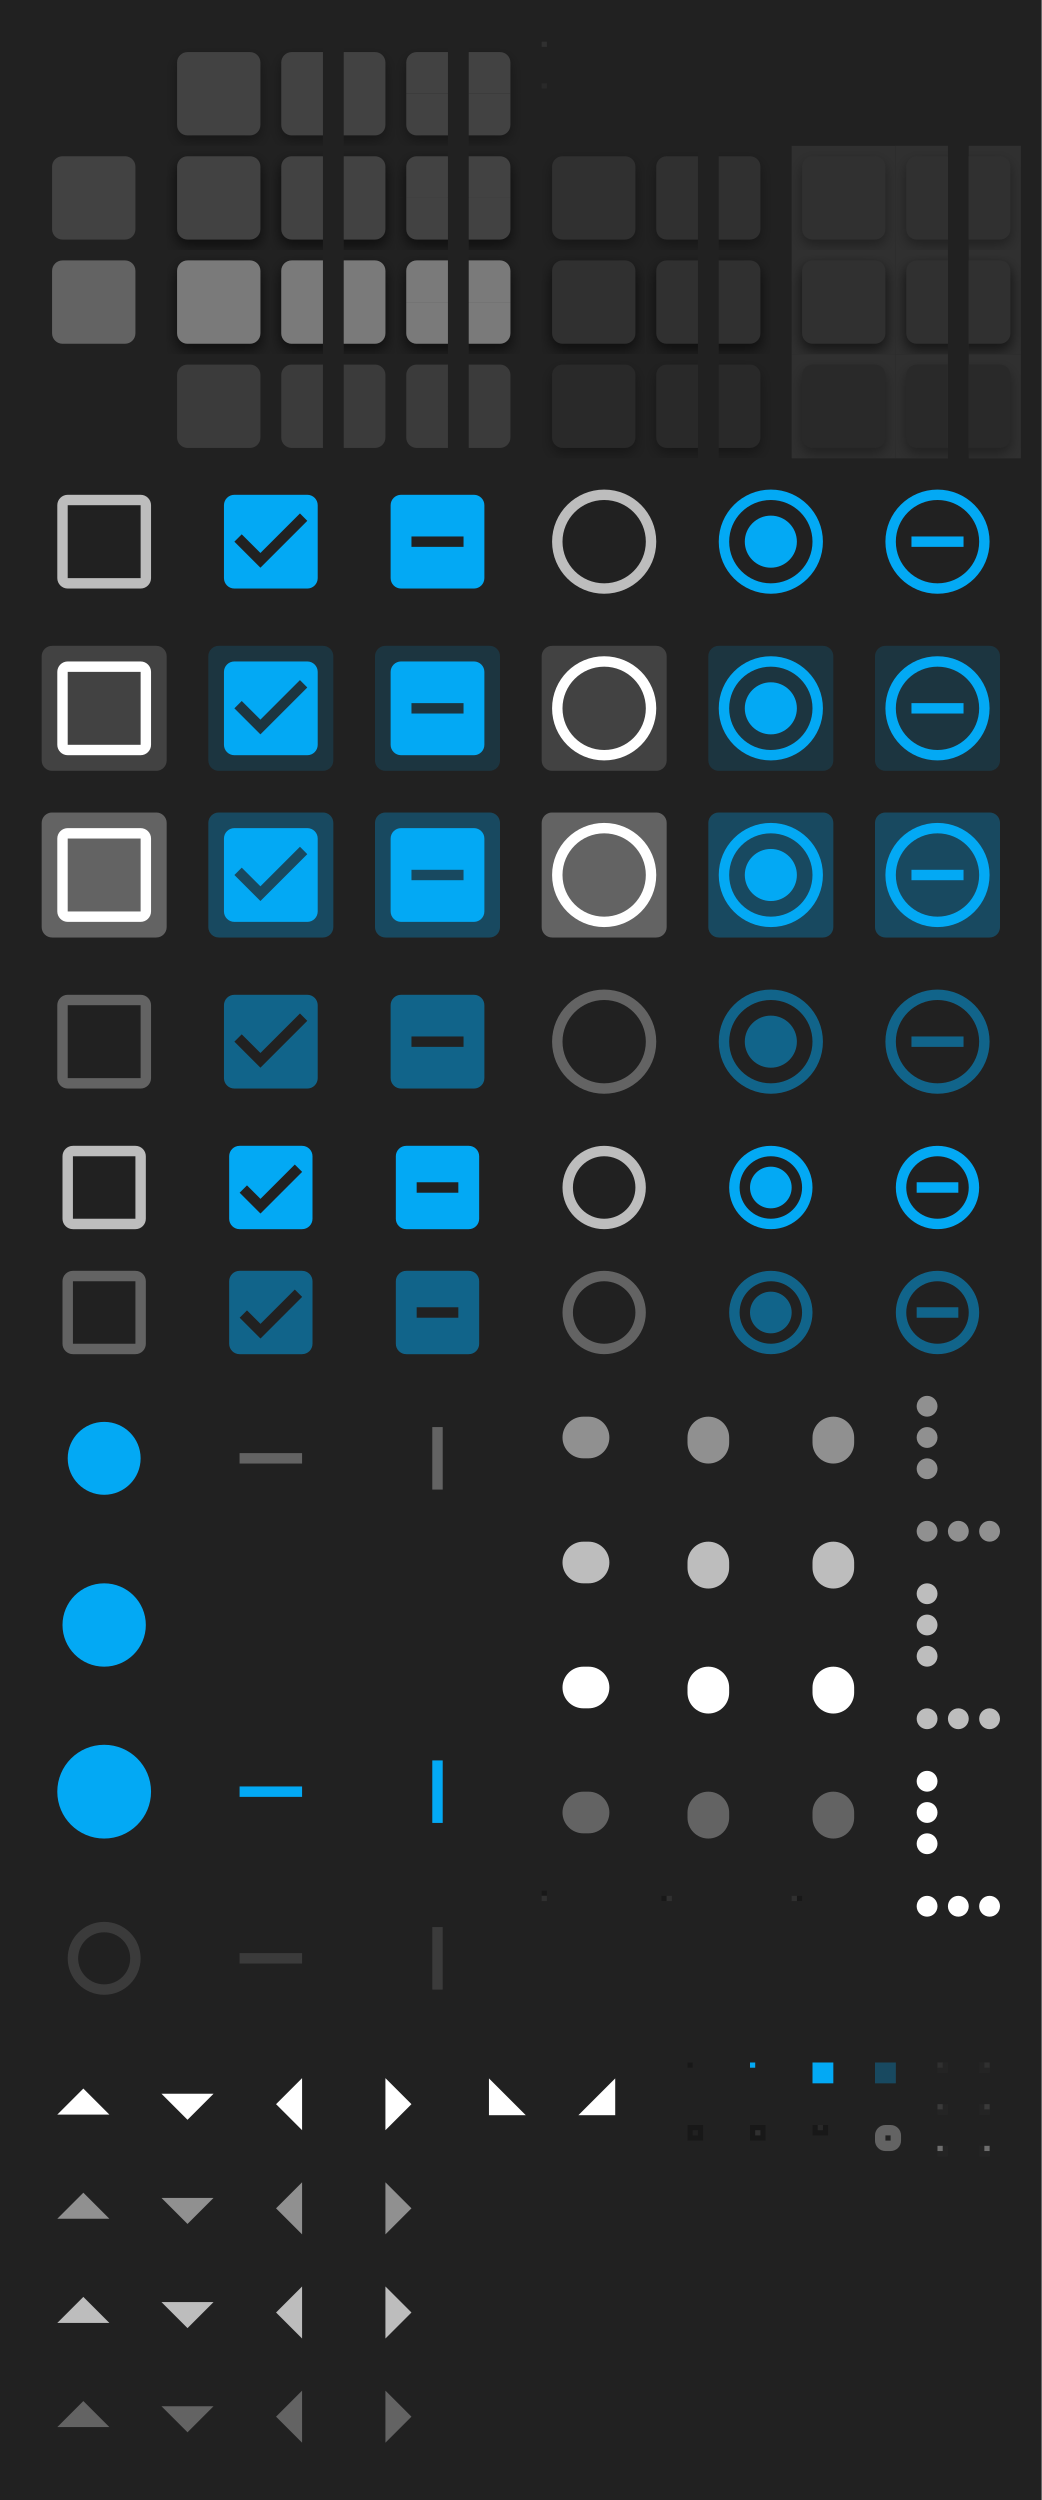
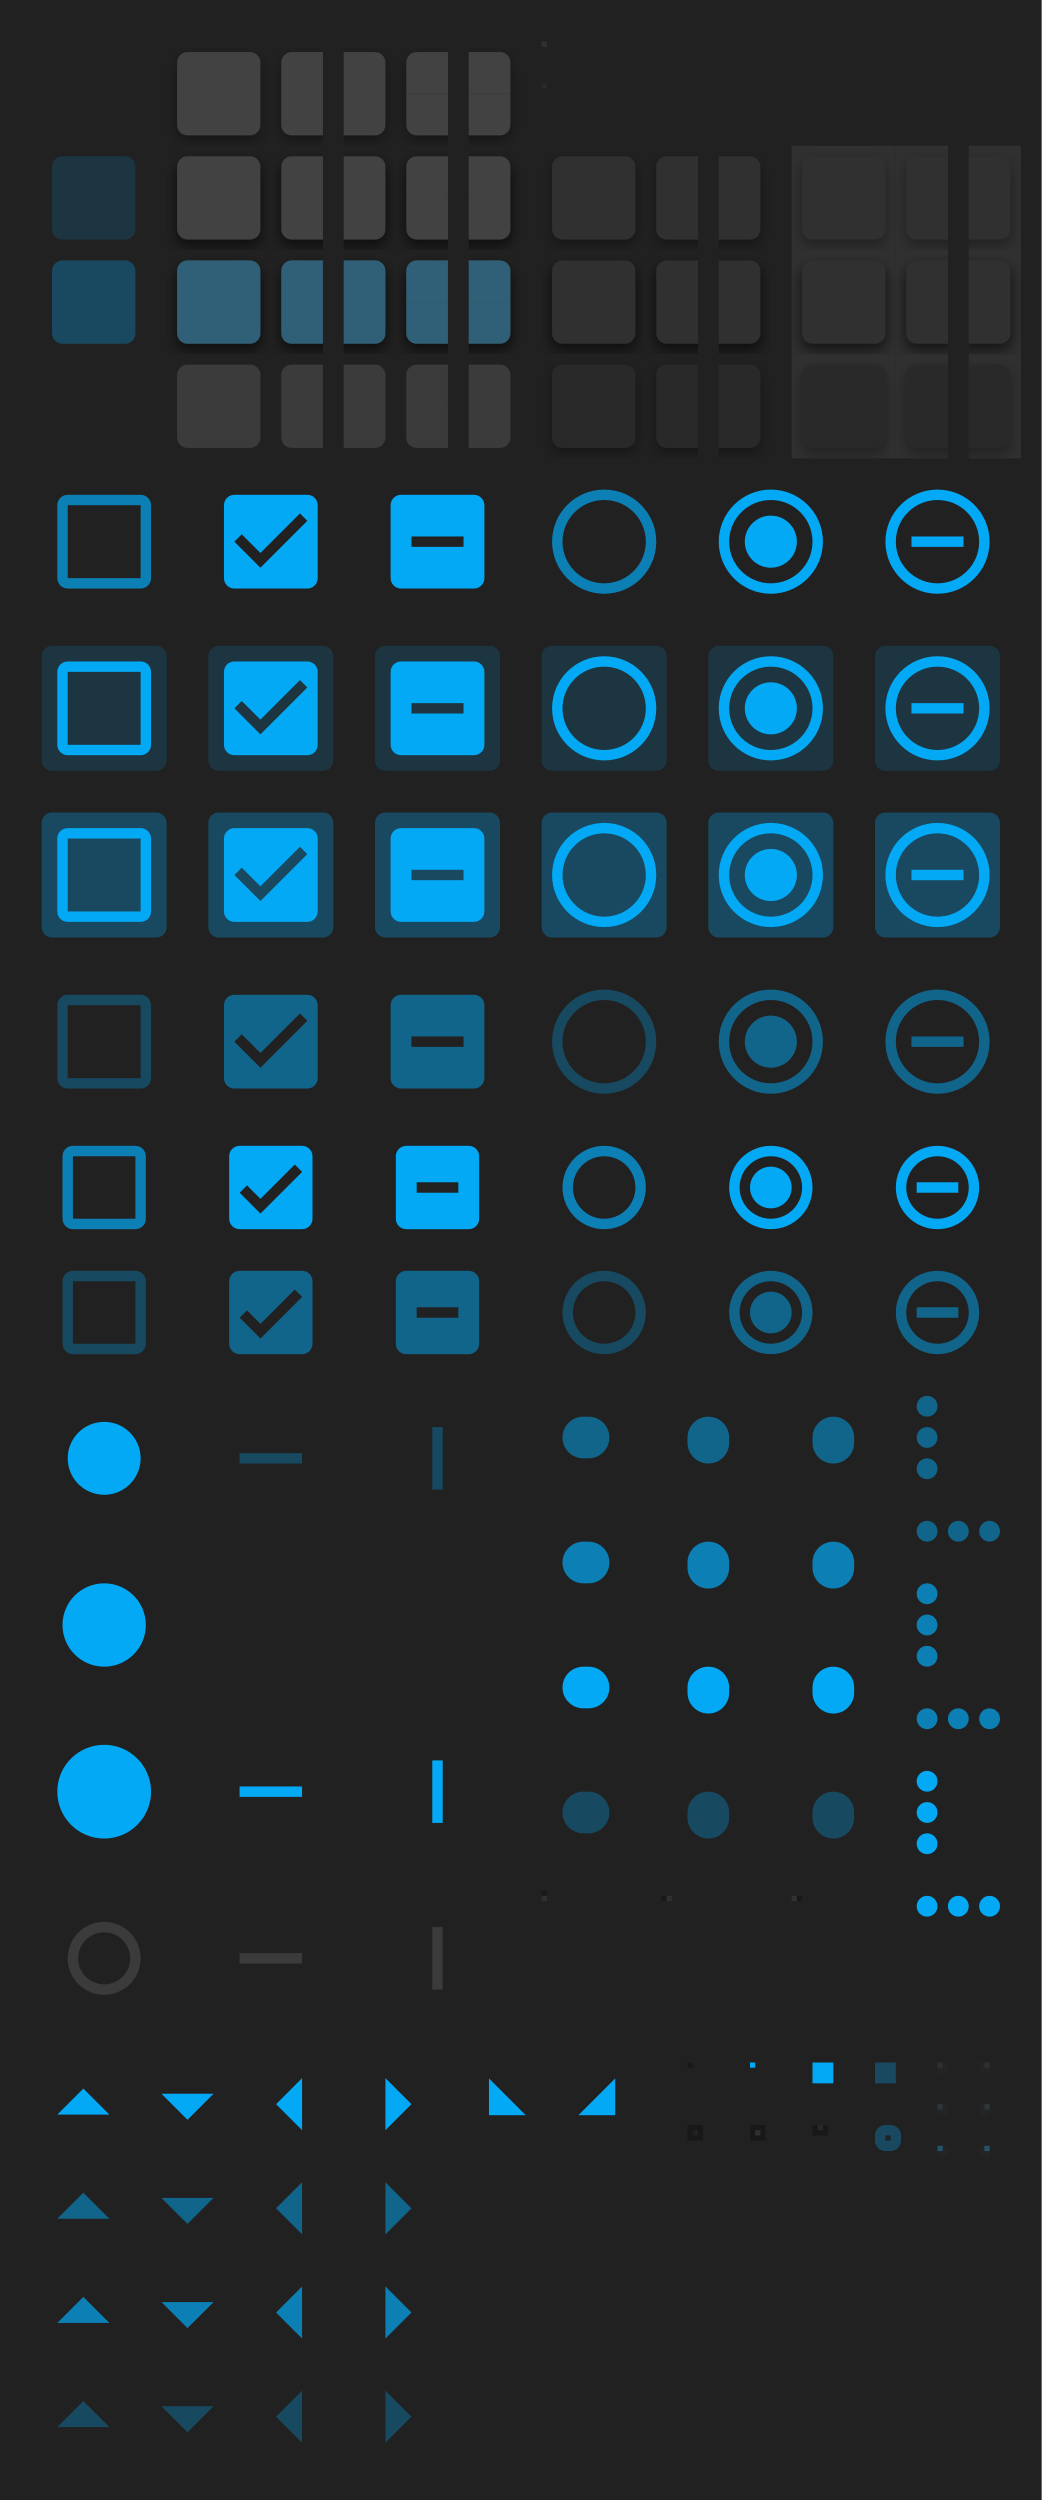
<svg xmlns="http://www.w3.org/2000/svg" xmlns:xlink="http://www.w3.org/1999/xlink" width="200" height="480" viewBox="0 0 200 480">
  <rect width="200" height="480" fill="url(#color-bg)" />
  <defs>
    <linearGradient id="color-fg">
-       <stop stop-color="#FFFFFF" />
+       <stop stop-color="#03A9F4" />
    </linearGradient>
    <linearGradient id="color-fg-disabled">
-       <stop stop-color="#FFFFFF" stop-opacity="0.5" />
+       <stop stop-color="#03A9F4" stop-opacity="0.5" />
    </linearGradient>
    <linearGradient id="color-fg-secondary">
-       <stop stop-color="#FFFFFF" stop-opacity="0.7" />
+       <stop stop-color="#03A9F4" stop-opacity="0.7" />
    </linearGradient>
    <linearGradient id="color-fg-secondary-disabled">
-       <stop stop-color="#FFFFFF" stop-opacity="0.3" />
+       <stop stop-color="#03A9F4" stop-opacity="0.3" />
    </linearGradient>
    <linearGradient id="color-divider">
      <stop stop-color="#FFFFFF" stop-opacity="0.12" />
    </linearGradient>
    <linearGradient id="color-primary">
      <stop stop-color="#03A9F4" />
    </linearGradient>
    <linearGradient id="color-accent">
      <stop stop-color="#03A9F4" />
    </linearGradient>
    <linearGradient id="color-accent-insensitive">
      <stop stop-color="#03A9F4" stop-opacity="0.5" />
    </linearGradient>
    <linearGradient id="color-bg">
      <stop stop-color="#212121" />
    </linearGradient>
    <linearGradient id="color-bg-lighter">
      <stop stop-color="#424242" />
    </linearGradient>
    <linearGradient id="color-base">
      <stop stop-color="#303030" />
    </linearGradient>
    <linearGradient id="color-base-alt">
      <stop stop-color="#292929" />
    </linearGradient>
    <linearGradient id="color-border">
      <stop stop-color="#000000" stop-opacity="0.26" />
    </linearGradient>
    <filter id="1" color-interpolation-filters="sRGB" x="0" y="0" width="1" height="1">
      <feFlood flood-color="#000000" flood-opacity="0.12" result="flood" />
      <feComposite operator="in" in="flood" in2="SourceGraphic" result="composite1" />
      <feGaussianBlur stdDeviation="1.5" in="composite1" result="blur" />
      <feOffset dx="0" dy="1" result="offset" />
      <feComposite in="SourceGraphic" in2="offset" result="fbSourceGraphic" />
      <feFlood flood-color="#000000" flood-opacity="0.24" result="flood" />
      <feComposite operator="in" in="flood" in2="fbSourceGraphic" result="composite1" />
      <feGaussianBlur stdDeviation="1" in="composite1" result="blur" />
      <feOffset dx="0" dy="1" result="offset" />
      <feComposite in="fbSourceGraphic" in2="offset" result="composite2" />
    </filter>
    <rect id="1x1" width="1" height="1" />
    <rect id="2x2" width="2" height="2" />
    <rect id="4x4" width="4" height="4" />
    <rect id="16x16" width="16" height="16" opacity="0" />
    <rect id="17x17" width="17" height="17" opacity="0" />
    <rect id="24x24" width="24" height="24" opacity="0" />
    <clipPath id="left">
      <rect width="10" height="20" />
    </clipPath>
    <clipPath id="right">
      <rect width="10" height="20" x="10" />
    </clipPath>
    <clipPath id="left-top">
      <rect width="10" height="10" />
    </clipPath>
    <clipPath id="left-bottom">
      <rect width="10" height="10" y="10" />
    </clipPath>
    <clipPath id="right-top">
      <rect width="10" height="10" x="10" />
    </clipPath>
    <clipPath id="right-bottom">
      <rect width="10" height="10" x="10" y="10" />
    </clipPath>
    <g id="base-box">
      <rect width="20" height="20" opacity="0" />
      <rect x="2" y="2" width="16" height="16" rx="2" ry="2" />
    </g>
    <use xlink:href="#base-box" id="base-flat-button" fill="url(#color-fg)" opacity="0" />
    <use xlink:href="#base-box" id="base-flat-button-hover" fill="url(#color-fg)" opacity="0.15" />
    <use xlink:href="#base-box" id="base-flat-button-active" fill="url(#color-fg)" opacity="0.3" />
    <use xlink:href="#base-box" id="base-flat-button-insensitive" fill="url(#color-fg)" opacity="0" />
    <use xlink:href="#base-box" id="base-button" fill="url(#color-bg-lighter)" filter="url(#1)" />
    <use xlink:href="#base-button" id="base-button-hover" filter="url(#1)" />
    <g id="base-button-active">
      <use xlink:href="#base-button-hover" />
      <use xlink:href="#base-flat-button-active" />
    </g>
    <use xlink:href="#base-box" id="base-button-insensitive" fill="url(#color-divider)" />
    <use xlink:href="#1x1" id="base-entry-background" fill="url(#color-base)" />
    <use xlink:href="#1x1" id="base-entry-background-insensitive" fill="url(#color-base-alt)" />
    <use xlink:href="#base-box" id="base-entry-box" fill="url(#color-base)" filter="url(#1)" />
    <use xlink:href="#base-entry-box" id="base-entry-box-active" filter="url(#1)" />
    <use xlink:href="#base-box" id="base-entry-box-insensitive" fill="url(#color-base-alt)" filter="url(#1)" />
    <rect id="background-fill" width="20" height="20" />
    <g id="base-entry">
      <use xlink:href="#background-fill" />
      <use xlink:href="#base-entry-box" />
    </g>
    <g id="base-entry-active">
      <use xlink:href="#background-fill" />
      <use xlink:href="#base-entry-box-active" />
    </g>
    <g id="base-entry-insensitive">
      <use xlink:href="#background-fill" />
      <use xlink:href="#base-entry-box-insensitive" />
    </g>
    <use clip-path="url(#left)" xlink:href="#base-button" id="base-combo-rtl-button" />
    <use clip-path="url(#left)" xlink:href="#base-button-hover" id="base-combo-rtl-button-hover" />
    <use clip-path="url(#left)" xlink:href="#base-button-active" id="base-combo-rtl-button-active" />
    <use clip-path="url(#left)" xlink:href="#base-button-insensitive" id="base-combo-rtl-button-insensitive" />
    <use clip-path="url(#right)" xlink:href="#base-button" id="base-combo-ltr-button" />
    <use clip-path="url(#right)" xlink:href="#base-button-hover" id="base-combo-ltr-button-hover" />
    <use clip-path="url(#right)" xlink:href="#base-button-active" id="base-combo-ltr-button-active" />
    <use clip-path="url(#right)" xlink:href="#base-button-insensitive" id="base-combo-ltr-button-insensitive" />
    <use clip-path="url(#left-top)" xlink:href="#base-button" id="base-spin-rtl-up" />
    <use clip-path="url(#left-top)" xlink:href="#base-button-hover" id="base-spin-rtl-up-hover" />
    <use clip-path="url(#left-top)" xlink:href="#base-button-active" id="base-spin-rtl-up-active" />
    <use clip-path="url(#left-top)" xlink:href="#base-button-insensitive" id="base-spin-rtl-up-insensitive" />
    <use clip-path="url(#left-bottom)" xlink:href="#base-button" id="base-spin-rtl-down" />
    <use clip-path="url(#left-bottom)" xlink:href="#base-button-hover" id="base-spin-rtl-down-hover" />
    <use clip-path="url(#left-bottom)" xlink:href="#base-button-active" id="base-spin-rtl-down-active" />
    <use clip-path="url(#left-bottom)" xlink:href="#base-button-insensitive" id="base-spin-rtl-down-insensitive" />
    <use clip-path="url(#right-top)" xlink:href="#base-button" id="base-spin-ltr-up" />
    <use clip-path="url(#right-top)" xlink:href="#base-button-hover" id="base-spin-ltr-up-hover" />
    <use clip-path="url(#right-top)" xlink:href="#base-button-active" id="base-spin-ltr-up-active" />
    <use clip-path="url(#right-top)" xlink:href="#base-button-insensitive" id="base-spin-ltr-up-insensitive" />
    <use clip-path="url(#right-bottom)" xlink:href="#base-button" id="base-spin-ltr-down" />
    <use clip-path="url(#right-bottom)" xlink:href="#base-button-hover" id="base-spin-ltr-down-hover" />
    <use clip-path="url(#right-bottom)" xlink:href="#base-button-active" id="base-spin-ltr-down-active" />
    <use clip-path="url(#right-bottom)" xlink:href="#base-button-insensitive" id="base-spin-ltr-down-insensitive" />
    <use clip-path="url(#left)" xlink:href="#base-entry" id="base-combo-ltr-entry" />
    <use clip-path="url(#left)" xlink:href="#base-entry-active" id="base-combo-ltr-entry-active" />
    <use clip-path="url(#left)" xlink:href="#base-entry-insensitive" id="base-combo-ltr-entry-insensitive" />
    <use clip-path="url(#right)" xlink:href="#base-entry" id="base-combo-rtl-entry" />
    <use clip-path="url(#right)" xlink:href="#base-entry-active" id="base-combo-rtl-entry-active" />
    <use clip-path="url(#right)" xlink:href="#base-entry-insensitive" id="base-combo-rtl-entry-insensitive" />
    <path id="checkbox-unchecked-path" d="M19 5v14H5V5h14m0-2H5c-1.1 0-2 .9-2 2v14c0 1.1.9 2 2 2h14c1.1 0 2-.9 2-2V5c0-1.1-.9-2-2-2z" />
    <path id="checkbox-checked-path" d="M19 3H5c-1.11 0-2 .9-2 2v14c0 1.1.89 2 2 2h14c1.11 0 2-.9 2-2V5c0-1.1-.89-2-2-2zm-9 14l-5-5 1.41-1.41L10 14.17l7.59-7.59L19 8l-9 9z" />
    <path id="checkbox-mixed-path" d="M19 3H5c-1.1 0-2 .9-2 2v14c0 1.1.9 2 2 2h14c1.1 0 2-.9 2-2V5c0-1.1-.9-2-2-2zm-2 10H7v-2h10v2z" />
    <path id="radio-unchecked-path" d="M12 2C6.48 2 2 6.48 2 12s4.48 10 10 10 10-4.48 10-10S17.52 2 12 2zm0 18c-4.42 0-8-3.58-8-8s3.58-8 8-8 8 3.58 8 8-3.58 8-8 8z" />
    <path id="radio-checked-path" d="M12 7c-2.76 0-5 2.24-5 5s2.24 5 5 5 5-2.24 5-5-2.24-5-5-5zm0-5C6.48 2 2 6.48 2 12s4.48 10 10 10 10-4.48 10-10S17.52 2 12 2zm0 18c-4.42 0-8-3.58-8-8s3.58-8 8-8 8 3.58 8 8-3.58 8-8 8z" />
    <path id="radio-mixed-path" d="m12 2c-5.52 0-10 4.48-10 10s4.48 10 10 10 10-4.48 10-10-4.48-10-10-10zm0 2c4.42 0 8 3.58 8 8s-3.58 8-8 8-8-3.58-8-8 3.58-8 8-8zm-5 7v2h10v-2h-10z" />
    <path id="menu-checkbox-unchecked-path" d="m2 0a2 2 0 0 0 -2 2v12a2 2 0 0 0 2 2h12a2 2 0 0 0 2 -2v-12a2 2 0 0 0 -2 -2h-12zm0 2h12v12h-12v-12z" />
    <path id="menu-checkbox-checked-path" d="m2 0a2 2 0 0 0 -2 2v12a2 2 0 0 0 2 2h12a2 2 0 0 0 2 -2v-12a2 2 0 0 0 -2 -2h-12zm10.6 3.59l1.41 1.41-8 8-4-4 1.41-1.41 2.59 2.59 6.59-6.59z" />
    <path id="menu-checkbox-mixed-path" d="m2 0a2 2 0 0 0 -2 2v12a2 2 0 0 0 2 2h12a2 2 0 0 0 2 -2v-12a2 2 0 0 0 -2 -2h-12zm2 7h8v2h-8v-2z" />
    <path id="menu-radio-unchecked-path" d="m8 0a8 8 0 0 0 -8 8 8 8 0 0 0 8 8 8 8 0 0 0 8 -8 8 8 0 0 0 -8 -8zm0 2a6 6 0 0 1 6 6 6 6 0 0 1 -6 6 6 6 0 0 1 -6 -6 6 6 0 0 1 6 -6z" />
    <path id="menu-radio-checked-path" d="m8 0a8 8 0 0 0 -8 8 8 8 0 0 0 8 8 8 8 0 0 0 8 -8 8 8 0 0 0 -8 -8zm0 2a6 6 0 0 1 6 6 6 6 0 0 1 -6 6 6 6 0 0 1 -6 -6 6 6 0 0 1 6 -6zm0 2a4 4 0 0 0 -4 4 4 4 0 0 0 4 4 4 4 0 0 0 4 -4 4 4 0 0 0 -4 -4z" />
    <path id="menu-radio-mixed-path" d="m8 0a8 8 0 0 0 -8 8 8 8 0 0 0 8 8 8 8 0 0 0 8 -8 8 8 0 0 0 -8 -8zm0 2a6 6 0 0 1 6 6 6 6 0 0 1 -6 6 6 6 0 0 1 -6 -6 6 6 0 0 1 6 -6zm-4 5v2h8v-2h-8z" />
    <rect id="button-fill" width="24" height="24" rx="2" ry="2" />
    <g id="base-checkbox-unchecked">
      <use xlink:href="#button-fill" opacity="0" />
      <use xlink:href="#checkbox-unchecked-path" />
    </g>
    <g id="base-checkbox-unchecked-hover">
      <use xlink:href="#button-fill" opacity="0.15" />
      <use xlink:href="#checkbox-unchecked-path" />
    </g>
    <g id="base-checkbox-unchecked-active">
      <use xlink:href="#button-fill" opacity="0.3" />
      <use xlink:href="#checkbox-unchecked-path" />
    </g>
    <g id="base-checkbox-checked">
      <use xlink:href="#button-fill" opacity="0" />
      <use xlink:href="#checkbox-checked-path" />
    </g>
    <g id="base-checkbox-checked-hover">
      <use xlink:href="#button-fill" opacity="0.15" />
      <use xlink:href="#checkbox-checked-path" />
    </g>
    <g id="base-checkbox-checked-active">
      <use xlink:href="#button-fill" opacity="0.3" />
      <use xlink:href="#checkbox-checked-path" />
    </g>
    <g id="base-checkbox-mixed">
      <use xlink:href="#button-fill" opacity="0" />
      <use xlink:href="#checkbox-mixed-path" />
    </g>
    <g id="base-checkbox-mixed-hover">
      <use xlink:href="#button-fill" opacity="0.15" />
      <use xlink:href="#checkbox-mixed-path" />
    </g>
    <g id="base-checkbox-mixed-active">
      <use xlink:href="#button-fill" opacity="0.3" />
      <use xlink:href="#checkbox-mixed-path" />
    </g>
    <g id="base-radio-unchecked">
      <use xlink:href="#button-fill" opacity="0" />
      <use xlink:href="#radio-unchecked-path" />
    </g>
    <g id="base-radio-unchecked-hover">
      <use xlink:href="#button-fill" opacity="0.15" />
      <use xlink:href="#radio-unchecked-path" />
    </g>
    <g id="base-radio-unchecked-active">
      <use xlink:href="#button-fill" opacity="0.3" />
      <use xlink:href="#radio-unchecked-path" />
    </g>
    <g id="base-radio-checked">
      <use xlink:href="#button-fill" opacity="0" />
      <use xlink:href="#radio-checked-path" />
    </g>
    <g id="base-radio-checked-hover">
      <use xlink:href="#button-fill" opacity="0.15" />
      <use xlink:href="#radio-checked-path" />
    </g>
    <g id="base-radio-checked-active">
      <use xlink:href="#button-fill" opacity="0.3" />
      <use xlink:href="#radio-checked-path" />
    </g>
    <g id="base-radio-mixed">
      <use xlink:href="#button-fill" opacity="0" />
      <use xlink:href="#radio-mixed-path" />
    </g>
    <g id="base-radio-mixed-hover">
      <use xlink:href="#button-fill" opacity="0.15" />
      <use xlink:href="#radio-mixed-path" />
    </g>
    <g id="base-radio-mixed-active">
      <use xlink:href="#button-fill" opacity="0.3" />
      <use xlink:href="#radio-mixed-path" />
    </g>
    <g id="base-menu-checkbox-unchecked">
      <use xlink:href="#16x16" />
      <use xlink:href="#menu-checkbox-unchecked-path" />
    </g>
    <g id="base-menu-checkbox-checked">
      <use xlink:href="#16x16" />
      <use xlink:href="#menu-checkbox-checked-path" />
    </g>
    <g id="base-menu-checkbox-mixed">
      <use xlink:href="#16x16" />
      <use xlink:href="#menu-checkbox-mixed-path" />
    </g>
    <g id="base-menu-radio-unchecked">
      <use xlink:href="#16x16" />
      <use xlink:href="#menu-radio-unchecked-path" />
    </g>
    <g id="base-menu-radio-checked">
      <use xlink:href="#16x16" />
      <use xlink:href="#menu-radio-checked-path" />
    </g>
    <g id="base-menu-radio-mixed">
      <use xlink:href="#16x16" />
      <use xlink:href="#menu-radio-mixed-path" />
    </g>
    <g id="base-scale-slider">
      <use xlink:href="#24x24" />
      <circle cx="12" cy="12" r="7" fill="url(#color-accent)" />
    </g>
    <g id="base-scale-slider-hover">
      <use xlink:href="#24x24" />
      <circle cx="12" cy="12" r="8" fill="url(#color-accent)" />
    </g>
    <g id="base-scale-slider-active">
      <use xlink:href="#24x24" />
      <circle cx="12" cy="12" r="9" fill="url(#color-accent)" />
    </g>
    <g id="base-scale-slider-insensitive">
      <use xlink:href="#24x24" />
      <circle cx="12" cy="12" r="7" fill="url(#color-bg)" />
      <circle cx="12" cy="12" r="6" fill="none" stroke="url(#color-divider)" stroke-width="2" />
    </g>
    <g id="base-scale-horz-trough">
      <use xlink:href="#24x24" />
      <rect width="12" height="2" x="6" y="11" />
    </g>
    <g id="base-scale-vert-trough">
      <use xlink:href="#24x24" />
      <rect width="2" height="12" x="11" y="6" />
    </g>
    <g id="base-scrollbar-horz-slider">
      <use xlink:href="#17x17" y="-1" />
      <rect width="9" height="8" x="4" y="4" ry="4" />
    </g>
    <g id="base-scrollbar-horz-trough">
      <use xlink:href="#base-border" y="-1" />
      <use xlink:href="#base-entry-background" />
    </g>
    <use xlink:href="#base-scrollbar-horz-slider" id="base-scrollbar-vert-ltr-slider" transform="rotate(-90 8.5 8.5)" />
    <use xlink:href="#base-scrollbar-horz-trough" id="base-scrollbar-vert-ltr-trough" transform="rotate(-90 0.5 0.5)" />
    <use xlink:href="#base-scrollbar-horz-slider" id="base-scrollbar-vert-rtl-slider" transform="rotate(90 8 8)" />
    <use xlink:href="#base-scrollbar-horz-trough" id="base-scrollbar-vert-rtl-trough" transform="rotate(90 0.5 0.5)" />
    <g id="base-handle-horz">
      <circle cx="2" cy="2" r="2" />
      <circle cx="8" cy="2" r="2" />
      <circle cx="14" cy="2" r="2" />
    </g>
    <use xlink:href="#base-handle-horz" id="base-handle-vert" transform="rotate(90 2 2)" />
    <path id="pan-path" d="M 13,6 8,11 3,6 Z" />
    <g id="base-pan-down">
      <use xlink:href="#16x16" />
      <use xlink:href="#pan-path" />
    </g>
    <g id="base-pan-up">
      <use xlink:href="#16x16" />
      <use xlink:href="#pan-path" transform="rotate(180 8 8)" />
    </g>
    <g id="base-pan-left">
      <use xlink:href="#16x16" />
      <use xlink:href="#pan-path" transform="rotate(90 8 8)" />
    </g>
    <g id="base-pan-right">
      <use xlink:href="#16x16" />
      <use xlink:href="#pan-path" transform="rotate(-90 8 8)" />
    </g>
    <g id="base-pan-left-semi">
      <use xlink:href="#16x16" />
      <use xlink:href="#pan-path" transform="rotate(45 8 8)" />
    </g>
    <g id="base-pan-right-semi">
      <use xlink:href="#16x16" />
      <use xlink:href="#pan-path" transform="rotate(-45 8 8)" />
    </g>
    <use xlink:href="#1x1" id="base-border" fill="url(#color-border)" />
    <use xlink:href="#1x1" id="base-tab" fill="url(#color-primary)" />
    <use xlink:href="#4x4" id="base-progressbar-progress" fill="url(#color-primary)" />
    <g id="base-progressbar-trough">
      <use xlink:href="#4x4" fill="url(#color-bg)" />
      <use xlink:href="#base-progressbar-progress" opacity="0.3" />
    </g>
    <rect id="base-frame" x="0.5" y="0.5" width="2" height="2" fill="none" stroke="url(#color-border)" stroke-width="1" />
    <g id="base-frame-notebook">
      <rect width="3" height="3" fill="url(#color-border)" />
      <use xlink:href="#1x1" x="1" y="1" fill="url(#color-base)" />
    </g>
    <g id="base-frame-inline">
      <rect width="3" height="2" fill="url(#color-border)" />
      <use xlink:href="#1x1" x="1" fill="url(#color-base-alt)" />
    </g>
    <rect id="base-focus" x="1" y="1" width="3" height="3" rx="1" ry="1" fill="none" stroke="url(#color-fg)" stroke-width="2" opacity="0.3" />
    <g id="base-treeview-ltr-button">
      <use xlink:href="#2x2" fill="url(#color-base)" />
      <use xlink:href="#2x2" fill="url(#color-border)" />
      <use xlink:href="#1x1" fill="url(#color-base)" />
    </g>
    <g id="base-treeview-ltr-button-hover">
      <use xlink:href="#base-treeview-ltr-button" />
      <use xlink:href="#1x1" fill="url(#color-fg)" opacity="0.05" />
    </g>
    <g id="base-treeview-ltr-button-active">
      <use xlink:href="#base-treeview-ltr-button" />
      <use xlink:href="#1x1" fill="url(#color-fg)" opacity="0.3" />
    </g>
    <use xlink:href="#base-treeview-ltr-button" id="base-treeview-rtl-button" transform="scale(-1 1)" />
    <use xlink:href="#base-treeview-ltr-button-hover" id="base-treeview-rtl-button-hover" transform="scale(-1 1)" />
    <use xlink:href="#base-treeview-ltr-button-active" id="base-treeview-rtl-button-active" transform="scale(-1 1)" />
  </defs>
  <use x="8" y="8" xlink:href="#base-flat-button" id="flat-button" />
  <use x="8" y="28" xlink:href="#base-flat-button-hover" id="flat-button-hover" />
  <use x="8" y="48" xlink:href="#base-flat-button-active" id="flat-button-active" />
  <use x="8" y="68" xlink:href="#base-flat-button-insensitive" id="flat-button-insensitive" />
  <use x="32" y="8" xlink:href="#base-button" id="button" />
  <use x="32" y="28" xlink:href="#base-button-hover" id="button-hover" />
  <use x="32" y="48" xlink:href="#base-button-active" id="button-active" />
  <use x="32" y="68" xlink:href="#base-button-insensitive" id="button-insensitive" />
  <use x="52" y="8" xlink:href="#base-combo-rtl-button" id="combo-rtl-button" />
  <use x="52" y="28" xlink:href="#base-combo-rtl-button-hover" id="combo-rtl-button-hover" />
  <use x="52" y="48" xlink:href="#base-combo-rtl-button-active" id="combo-rtl-button-active" />
  <use x="52" y="68" xlink:href="#base-combo-rtl-button-insensitive" id="combo-rtl-button-insensitive" />
  <use x="56" y="8" xlink:href="#base-combo-ltr-button" id="combo-ltr-button" />
  <use x="56" y="28" xlink:href="#base-combo-ltr-button-hover" id="combo-ltr-button-hover" />
  <use x="56" y="48" xlink:href="#base-combo-ltr-button-active" id="combo-ltr-button-active" />
  <use x="56" y="68" xlink:href="#base-combo-ltr-button-insensitive" id="combo-ltr-button-insensitive" />
  <use x="76" y="8" xlink:href="#base-spin-rtl-up" id="spin-rtl-up" />
  <use x="76" y="28" xlink:href="#base-spin-rtl-up-hover" id="spin-rtl-up-hover" />
  <use x="76" y="48" xlink:href="#base-spin-rtl-up-active" id="spin-rtl-up-active" />
  <use x="76" y="68" xlink:href="#base-spin-rtl-up-insensitive" id="spin-rtl-up-insensitive" />
  <use x="76" y="8" xlink:href="#base-spin-rtl-down" id="spin-rtl-down" />
  <use x="76" y="28" xlink:href="#base-spin-rtl-down-hover" id="spin-rtl-down-hover" />
  <use x="76" y="48" xlink:href="#base-spin-rtl-down-active" id="spin-rtl-down-active" />
  <use x="76" y="68" xlink:href="#base-spin-rtl-down-insensitive" id="spin-rtl-down-insensitive" />
  <use x="80" y="8" xlink:href="#base-spin-ltr-up" id="spin-ltr-up" />
  <use x="80" y="28" xlink:href="#base-spin-ltr-up-hover" id="spin-ltr-up-hover" />
  <use x="80" y="48" xlink:href="#base-spin-ltr-up-active" id="spin-ltr-up-active" />
  <use x="80" y="68" xlink:href="#base-spin-ltr-up-insensitive" id="spin-ltr-up-insensitive" />
  <use x="80" y="8" xlink:href="#base-spin-ltr-down" id="spin-ltr-down" />
  <use x="80" y="28" xlink:href="#base-spin-ltr-down-hover" id="spin-ltr-down-hover" />
  <use x="80" y="48" xlink:href="#base-spin-ltr-down-active" id="spin-ltr-down-active" />
  <use x="80" y="68" xlink:href="#base-spin-ltr-down-insensitive" id="spin-ltr-down-insensitive" />
  <use x="104" y="8" xlink:href="#base-entry-background" id="entry-background" />
  <use x="104" y="16" xlink:href="#base-entry-background-insensitive" id="entry-background-insensitive" />
  <use x="104" y="28" xlink:href="#base-entry" fill="url(#color-bg)" id="entry" />
  <use x="104" y="48" xlink:href="#base-entry-active" fill="url(#color-bg)" id="entry-active" />
  <use x="104" y="68" xlink:href="#base-entry-insensitive" fill="url(#color-bg)" id="entry-insensitive" />
  <use x="124" y="28" xlink:href="#base-combo-ltr-entry" fill="url(#color-bg)" id="combo-ltr-entry" />
  <use x="124" y="48" xlink:href="#base-combo-ltr-entry-active" fill="url(#color-bg)" id="combo-ltr-entry-active" />
  <use x="124" y="68" xlink:href="#base-combo-ltr-entry-insensitive" fill="url(#color-bg)" id="combo-ltr-entry-insensitive" />
  <use x="128" y="28" xlink:href="#base-combo-rtl-entry" fill="url(#color-bg)" id="combo-rtl-entry" />
  <use x="128" y="48" xlink:href="#base-combo-rtl-entry-active" fill="url(#color-bg)" id="combo-rtl-entry-active" />
  <use x="128" y="68" xlink:href="#base-combo-rtl-entry-insensitive" fill="url(#color-bg)" id="combo-rtl-entry-insensitive" />
  <use x="152" y="28" xlink:href="#base-entry" fill="url(#color-base)" id="notebook-entry" />
  <use x="152" y="48" xlink:href="#base-entry-active" fill="url(#color-base)" id="notebook-entry-active" />
  <use x="152" y="68" xlink:href="#base-entry-insensitive" fill="url(#color-base)" id="notebook-entry-insensitive" />
  <use x="172" y="28" xlink:href="#base-combo-ltr-entry" fill="url(#color-base)" id="notebook-combo-ltr-entry" />
  <use x="172" y="48" xlink:href="#base-combo-ltr-entry-active" fill="url(#color-base)" id="notebook-combo-ltr-entry-active" />
  <use x="172" y="68" xlink:href="#base-combo-ltr-entry-insensitive" fill="url(#color-base)" id="notebook-combo-ltr-entry-insensitive" />
  <use x="176" y="28" xlink:href="#base-combo-rtl-entry" fill="url(#color-base)" id="notebook-combo-rtl-entry" />
  <use x="176" y="48" xlink:href="#base-combo-rtl-entry-active" fill="url(#color-base)" id="notebook-combo-rtl-entry-active" />
  <use x="176" y="68" xlink:href="#base-combo-rtl-entry-insensitive" fill="url(#color-base)" id="notebook-combo-rtl-entry-insensitive" />
  <use x="8" y="92" xlink:href="#base-checkbox-unchecked" fill="url(#color-fg-secondary)" id="checkbox-unchecked" />
  <use x="8" y="124" xlink:href="#base-checkbox-unchecked-hover" fill="url(#color-fg)" id="checkbox-unchecked-hover" />
  <use x="8" y="156" xlink:href="#base-checkbox-unchecked-active" fill="url(#color-fg)" id="checkbox-unchecked-active" />
  <use x="8" y="188" xlink:href="#base-checkbox-unchecked" fill="url(#color-fg-secondary-disabled)" id="checkbox-unchecked-insensitive" />
  <use x="40" y="92" xlink:href="#base-checkbox-checked" fill="url(#color-accent)" id="checkbox-checked" />
  <use x="40" y="124" xlink:href="#base-checkbox-checked-hover" fill="url(#color-accent)" id="checkbox-checked-hover" />
  <use x="40" y="156" xlink:href="#base-checkbox-checked-active" fill="url(#color-accent)" id="checkbox-checked-active" />
  <use x="40" y="188" xlink:href="#base-checkbox-checked" fill="url(#color-accent-insensitive)" id="checkbox-checked-insensitive" />
  <use x="72" y="92" xlink:href="#base-checkbox-mixed" fill="url(#color-accent)" id="checkbox-mixed" />
  <use x="72" y="124" xlink:href="#base-checkbox-mixed-hover" fill="url(#color-accent)" id="checkbox-mixed-hover" />
  <use x="72" y="156" xlink:href="#base-checkbox-mixed-active" fill="url(#color-accent)" id="checkbox-mixed-active" />
  <use x="72" y="188" xlink:href="#base-checkbox-mixed" fill="url(#color-accent-insensitive)" id="checkbox-mixed-insensitive" />
  <use x="104" y="92" xlink:href="#base-radio-unchecked" fill="url(#color-fg-secondary)" id="radio-unchecked" />
  <use x="104" y="124" xlink:href="#base-radio-unchecked-hover" fill="url(#color-fg)" id="radio-unchecked-hover" />
  <use x="104" y="156" xlink:href="#base-radio-unchecked-active" fill="url(#color-fg)" id="radio-unchecked-active" />
  <use x="104" y="188" xlink:href="#base-radio-unchecked" fill="url(#color-fg-secondary-disabled)" id="radio-unchecked-insensitive" />
  <use x="136" y="92" xlink:href="#base-radio-checked" fill="url(#color-accent)" id="radio-checked" />
  <use x="136" y="124" xlink:href="#base-radio-checked-hover" fill="url(#color-accent)" id="radio-checked-hover" />
  <use x="136" y="156" xlink:href="#base-radio-checked-active" fill="url(#color-accent)" id="radio-checked-active" />
  <use x="136" y="188" xlink:href="#base-radio-checked" fill="url(#color-accent-insensitive)" id="radio-checked-insensitive" />
  <use x="168" y="92" xlink:href="#base-radio-mixed" fill="url(#color-accent)" id="radio-mixed" />
  <use x="168" y="124" xlink:href="#base-radio-mixed-hover" fill="url(#color-accent)" id="radio-mixed-hover" />
  <use x="168" y="156" xlink:href="#base-radio-mixed-active" fill="url(#color-accent)" id="radio-mixed-active" />
  <use x="168" y="188" xlink:href="#base-radio-mixed" fill="url(#color-accent-insensitive)" id="radio-mixed-insensitive" />
  <use x="12" y="220" xlink:href="#base-menu-checkbox-unchecked" fill="url(#color-fg-secondary)" id="menu-checkbox-unchecked" />
  <use x="12" y="244" xlink:href="#base-menu-checkbox-unchecked" fill="url(#color-fg-secondary-disabled)" id="menu-checkbox-unchecked-insensitive" />
  <use x="44" y="220" xlink:href="#base-menu-checkbox-checked" fill="url(#color-accent)" id="menu-checkbox-checked" />
  <use x="44" y="244" xlink:href="#base-menu-checkbox-checked" fill="url(#color-accent-insensitive)" id="menu-checkbox-checked-insensitive" />
  <use x="76" y="220" xlink:href="#base-menu-checkbox-mixed" fill="url(#color-accent)" id="menu-checkbox-mixed" />
  <use x="76" y="244" xlink:href="#base-menu-checkbox-mixed" fill="url(#color-accent-insensitive)" id="menu-checkbox-mixed-insensitive" />
  <use x="108" y="220" xlink:href="#base-menu-radio-unchecked" fill="url(#color-fg-secondary)" id="menu-radio-unchecked" />
  <use x="108" y="244" xlink:href="#base-menu-radio-unchecked" fill="url(#color-fg-secondary-disabled)" id="menu-radio-unchecked-insensitive" />
  <use x="140" y="220" xlink:href="#base-menu-radio-checked" fill="url(#color-accent)" id="menu-radio-checked" />
  <use x="140" y="244" xlink:href="#base-menu-radio-checked" fill="url(#color-accent-insensitive)" id="menu-radio-checked-insensitive" />
  <use x="172" y="220" xlink:href="#base-menu-radio-mixed" fill="url(#color-accent)" id="menu-radio-mixed" />
  <use x="172" y="244" xlink:href="#base-menu-radio-mixed" fill="url(#color-accent-insensitive)" id="menu-radio-mixed-insensitive" />
  <use x="8" y="268" xlink:href="#base-scale-slider" id="scale-slider" />
  <use x="8" y="300" xlink:href="#base-scale-slider-hover" id="scale-slider-hover" />
  <use x="8" y="332" xlink:href="#base-scale-slider-active" id="scale-slider-active" />
  <use x="8" y="364" xlink:href="#base-scale-slider-insensitive" id="scale-slider-insensitive" />
  <use x="40" y="268" xlink:href="#base-scale-horz-trough" fill="url(#color-fg-secondary-disabled)" id="scale-horz-trough" />
  <use x="40" y="332" xlink:href="#base-scale-horz-trough" fill="url(#color-accent)" id="scale-horz-trough-active" />
  <use x="40" y="364" xlink:href="#base-scale-horz-trough" fill="url(#color-divider)" id="scale-horz-trough-insensitive" />
  <use x="72" y="268" xlink:href="#base-scale-vert-trough" fill="url(#color-fg-secondary-disabled)" id="scale-vert-trough" />
  <use x="72" y="332" xlink:href="#base-scale-vert-trough" fill="url(#color-accent)" id="scale-vert-trough-active" />
  <use x="72" y="364" xlink:href="#base-scale-vert-trough" fill="url(#color-divider)" id="scale-vert-trough-insensitive" />
  <use x="104" y="268" xlink:href="#base-scrollbar-horz-slider" fill="url(#color-fg-disabled)" id="scrollbar-horz-slider" />
  <use x="104" y="292" xlink:href="#base-scrollbar-horz-slider" fill="url(#color-fg-secondary)" id="scrollbar-horz-slider-hover" />
  <use x="104" y="316" xlink:href="#base-scrollbar-horz-slider" fill="url(#color-fg)" id="scrollbar-horz-slider-active" />
  <use x="104" y="340" xlink:href="#base-scrollbar-horz-slider" fill="url(#color-fg-secondary-disabled)" id="scrollbar-horz-slider-insensitive" />
  <use x="104" y="364" xlink:href="#base-scrollbar-horz-trough" id="scrollbar-horz-trough" />
  <use x="128" y="268" xlink:href="#base-scrollbar-vert-ltr-slider" fill="url(#color-fg-disabled)" id="scrollbar-vert-ltr-slider" />
  <use x="128" y="292" xlink:href="#base-scrollbar-vert-ltr-slider" fill="url(#color-fg-secondary)" id="scrollbar-vert-ltr-slider-hover" />
  <use x="128" y="316" xlink:href="#base-scrollbar-vert-ltr-slider" fill="url(#color-fg)" id="scrollbar-vert-ltr-slider-active" />
  <use x="128" y="340" xlink:href="#base-scrollbar-vert-ltr-slider" fill="url(#color-fg-secondary-disabled)" id="scrollbar-vert-ltr-slider-insensitive" />
  <use x="128" y="364" xlink:href="#base-scrollbar-vert-ltr-trough" id="scrollbar-vert-ltr-trough" />
  <use x="152" y="268" xlink:href="#base-scrollbar-vert-rtl-slider" fill="url(#color-fg-disabled)" id="scrollbar-vert-rtl-slider" />
  <use x="152" y="292" xlink:href="#base-scrollbar-vert-rtl-slider" fill="url(#color-fg-secondary)" id="scrollbar-vert-rtl-slider-hover" />
  <use x="152" y="316" xlink:href="#base-scrollbar-vert-rtl-slider" fill="url(#color-fg)" id="scrollbar-vert-rtl-slider-active" />
  <use x="152" y="340" xlink:href="#base-scrollbar-vert-rtl-slider" fill="url(#color-fg-secondary-disabled)" id="scrollbar-vert-rtl-slider-insensitive" />
  <use x="152" y="364" xlink:href="#base-scrollbar-vert-rtl-trough" id="scrollbar-vert-rtl-trough" />
  <use x="176" y="292" xlink:href="#base-handle-horz" fill="url(#color-fg-disabled)" id="handle-horz" />
  <use x="176" y="328" xlink:href="#base-handle-horz" fill="url(#color-fg-secondary)" id="handle-horz-hover" />
  <use x="176" y="364" xlink:href="#base-handle-horz" fill="url(#color-fg)" id="handle-horz-active" />
  <use x="176" y="268" xlink:href="#base-handle-vert" fill="url(#color-fg-disabled)" id="handle-vert" />
  <use x="176" y="304" xlink:href="#base-handle-vert" fill="url(#color-fg-secondary)" id="handle-vert-hover" />
  <use x="176" y="340" xlink:href="#base-handle-vert" fill="url(#color-fg)" id="handle-vert-active" />
  <use x="8" y="396" xlink:href="#base-pan-up" fill="url(#color-fg)" id="pan-up" />
  <use x="8" y="416" xlink:href="#base-pan-up" fill="url(#color-fg-disabled)" id="pan-up-insensitive" />
  <use x="8" y="436" xlink:href="#base-pan-up" fill="url(#color-fg-secondary)" id="pan-up-alt" />
  <use x="8" y="456" xlink:href="#base-pan-up" fill="url(#color-fg-secondary-disabled)" id="pan-up-alt-insensitive" />
  <use x="28" y="396" xlink:href="#base-pan-down" fill="url(#color-fg)" id="pan-down" />
  <use x="28" y="416" xlink:href="#base-pan-down" fill="url(#color-fg-disabled)" id="pan-down-insensitive" />
  <use x="28" y="436" xlink:href="#base-pan-down" fill="url(#color-fg-secondary)" id="pan-down-alt" />
  <use x="28" y="456" xlink:href="#base-pan-down" fill="url(#color-fg-secondary-disabled)" id="pan-down-alt-insensitive" />
  <use x="48" y="396" xlink:href="#base-pan-left" fill="url(#color-fg)" id="pan-left" />
  <use x="48" y="416" xlink:href="#base-pan-left" fill="url(#color-fg-disabled)" id="pan-left-insensitive" />
  <use x="48" y="436" xlink:href="#base-pan-left" fill="url(#color-fg-secondary)" id="pan-left-alt" />
  <use x="48" y="456" xlink:href="#base-pan-left" fill="url(#color-fg-secondary-disabled)" id="pan-left-alt-insensitive" />
  <use x="68" y="396" xlink:href="#base-pan-right" fill="url(#color-fg)" id="pan-right" />
  <use x="68" y="416" xlink:href="#base-pan-right" fill="url(#color-fg-disabled)" id="pan-right-insensitive" />
  <use x="68" y="436" xlink:href="#base-pan-right" fill="url(#color-fg-secondary)" id="pan-right-alt" />
  <use x="68" y="456" xlink:href="#base-pan-right" fill="url(#color-fg-secondary-disabled)" id="pan-right-alt-insensitive" />
  <use x="88" y="396" xlink:href="#base-pan-left-semi" fill="url(#color-fg)" id="pan-left-semi" />
  <use x="108" y="396" xlink:href="#base-pan-right-semi" fill="url(#color-fg)" id="pan-right-semi" />
  <use x="132" y="396" xlink:href="#base-border" id="border" />
  <use x="144" y="396" xlink:href="#base-tab" id="tab" />
  <use x="156" y="396" xlink:href="#base-progressbar-progress" id="progressbar-progress" />
  <use x="168" y="396" xlink:href="#base-progressbar-trough" id="progressbar-trough" />
  <use x="132" y="408" xlink:href="#base-frame" id="frame" />
  <use x="144" y="408" xlink:href="#base-frame-notebook" id="frame-notebook" />
  <use x="156" y="408" xlink:href="#base-frame-inline" id="frame-inline" />
  <use x="168" y="408" xlink:href="#base-focus" id="focus" />
  <use x="180" y="396" xlink:href="#base-treeview-ltr-button" id="treeview-ltr-button" />
  <use x="180" y="404" xlink:href="#base-treeview-ltr-button-hover" id="treeview-ltr-button-hover" />
  <use x="180" y="412" xlink:href="#base-treeview-ltr-button-active" id="treeview-ltr-button-active" />
  <use x="190" y="396" xlink:href="#base-treeview-rtl-button" id="treeview-rtl-button" />
  <use x="190" y="404" xlink:href="#base-treeview-rtl-button-hover" id="treeview-rtl-button-hover" />
  <use x="190" y="412" xlink:href="#base-treeview-rtl-button-active" id="treeview-rtl-button-active" />
</svg>
